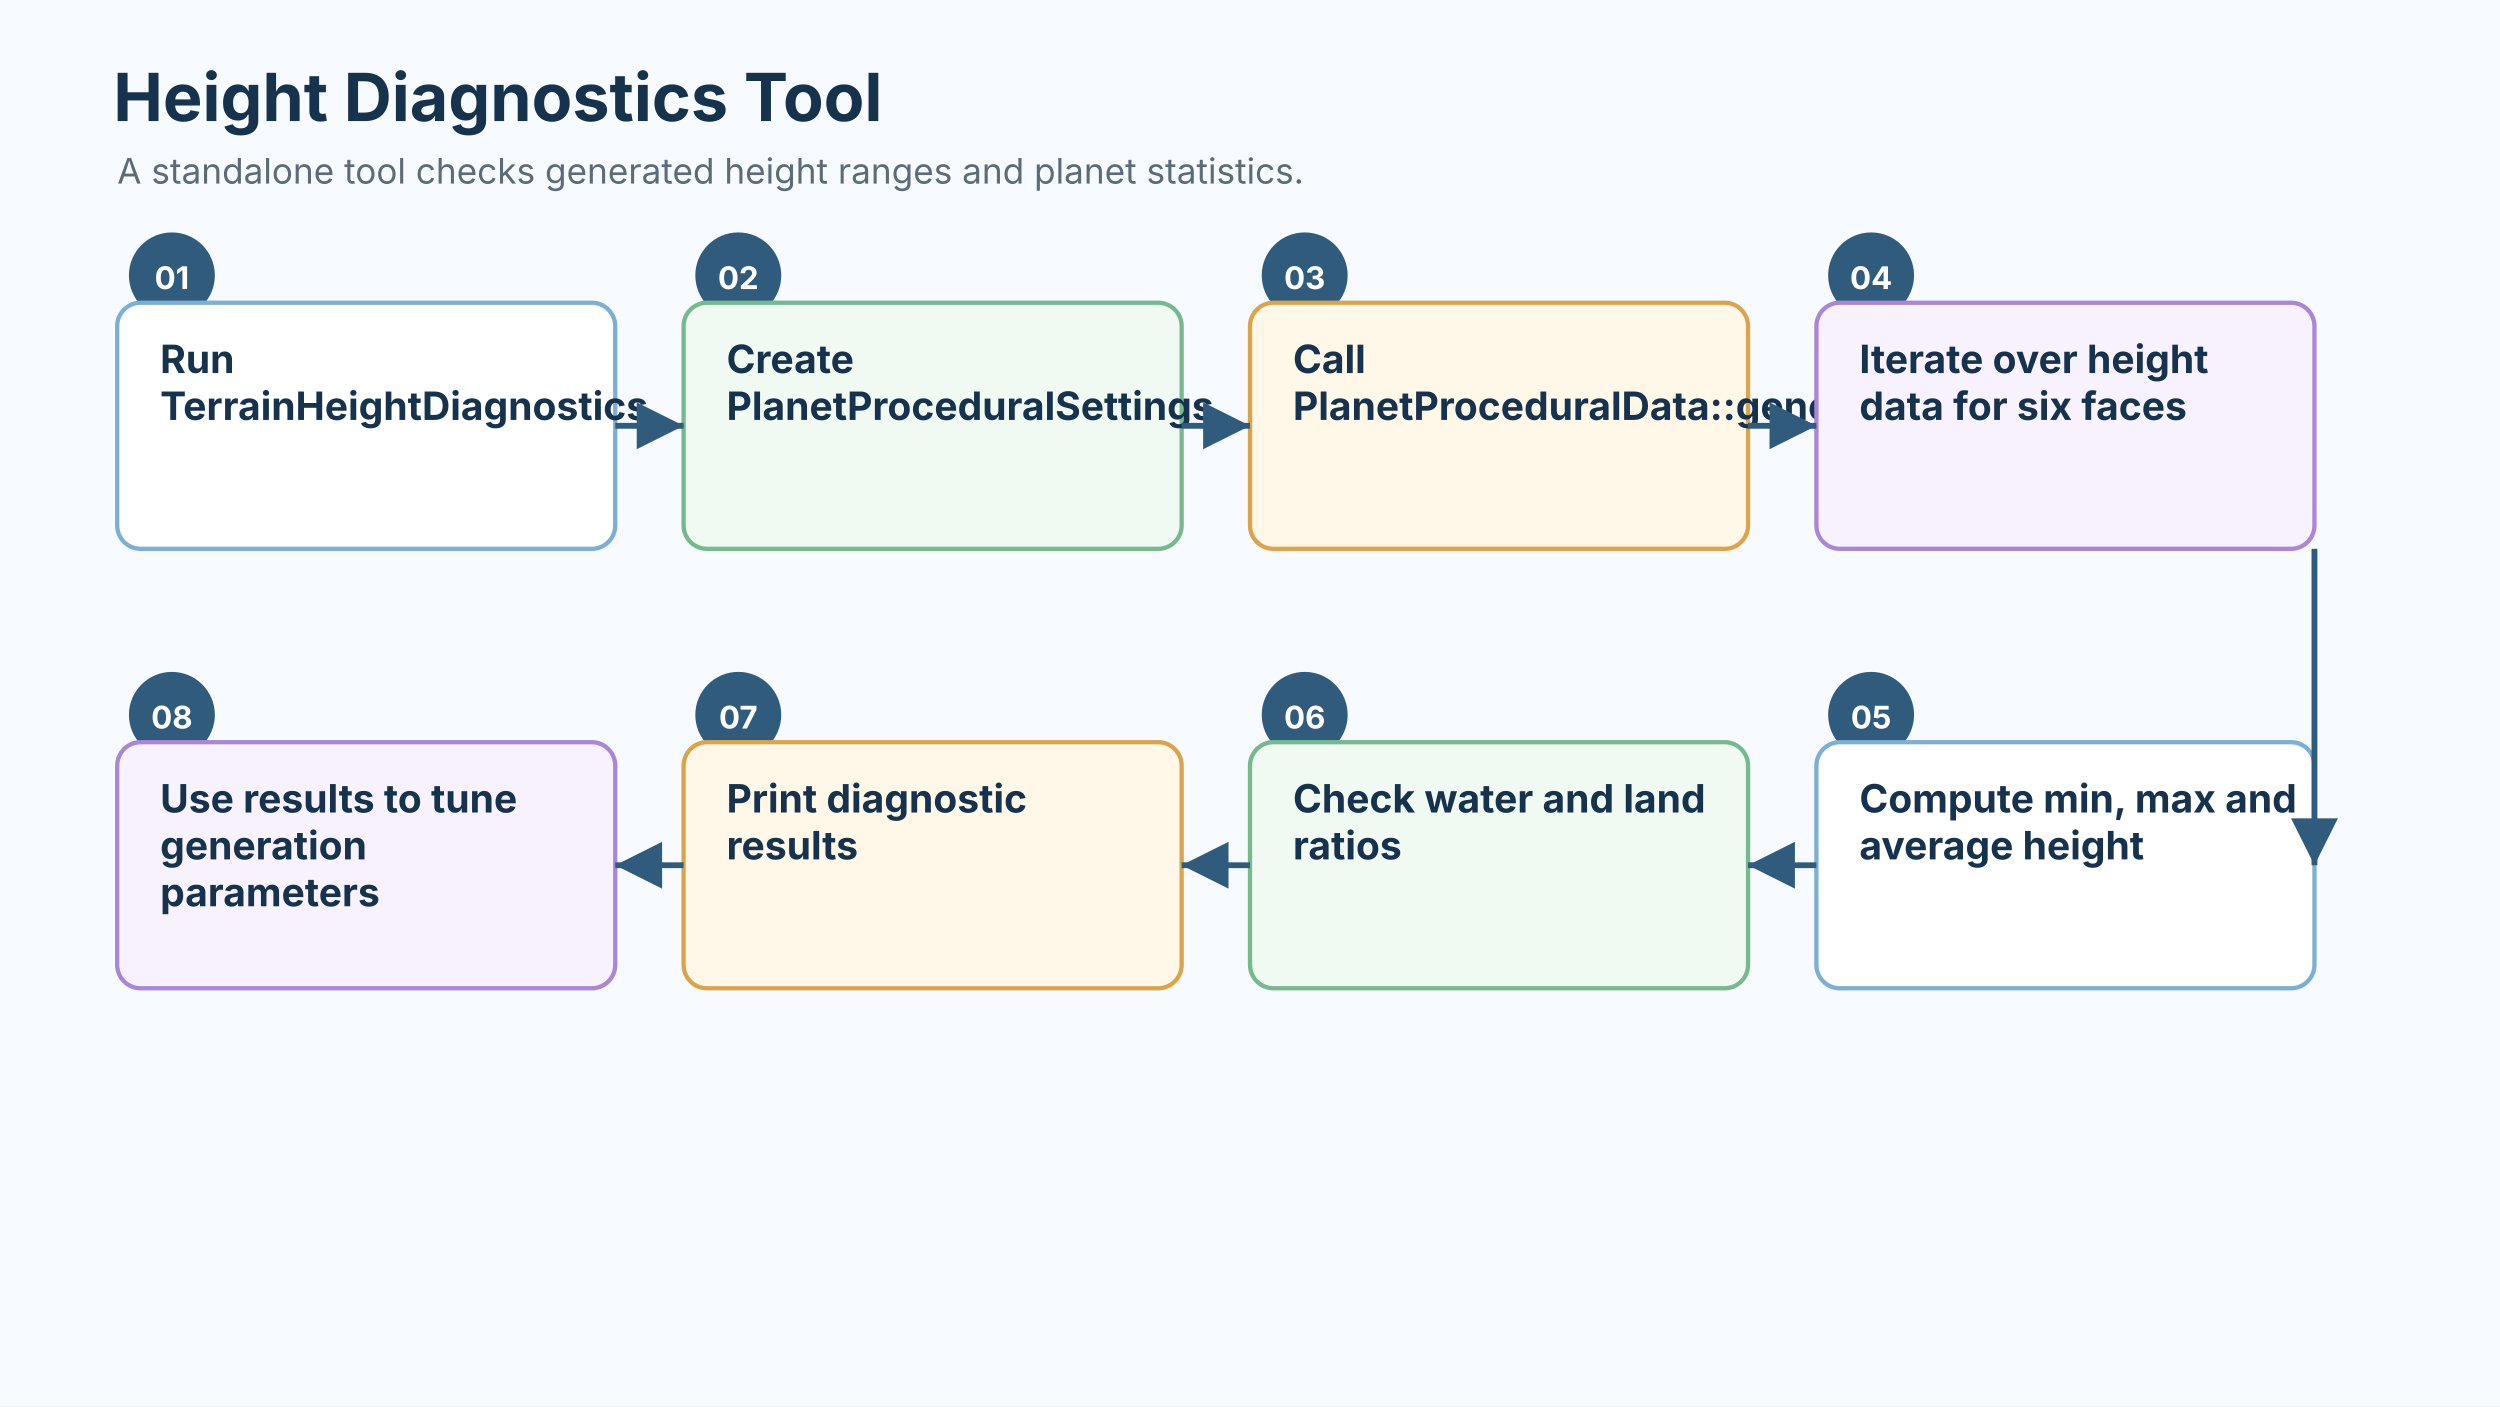
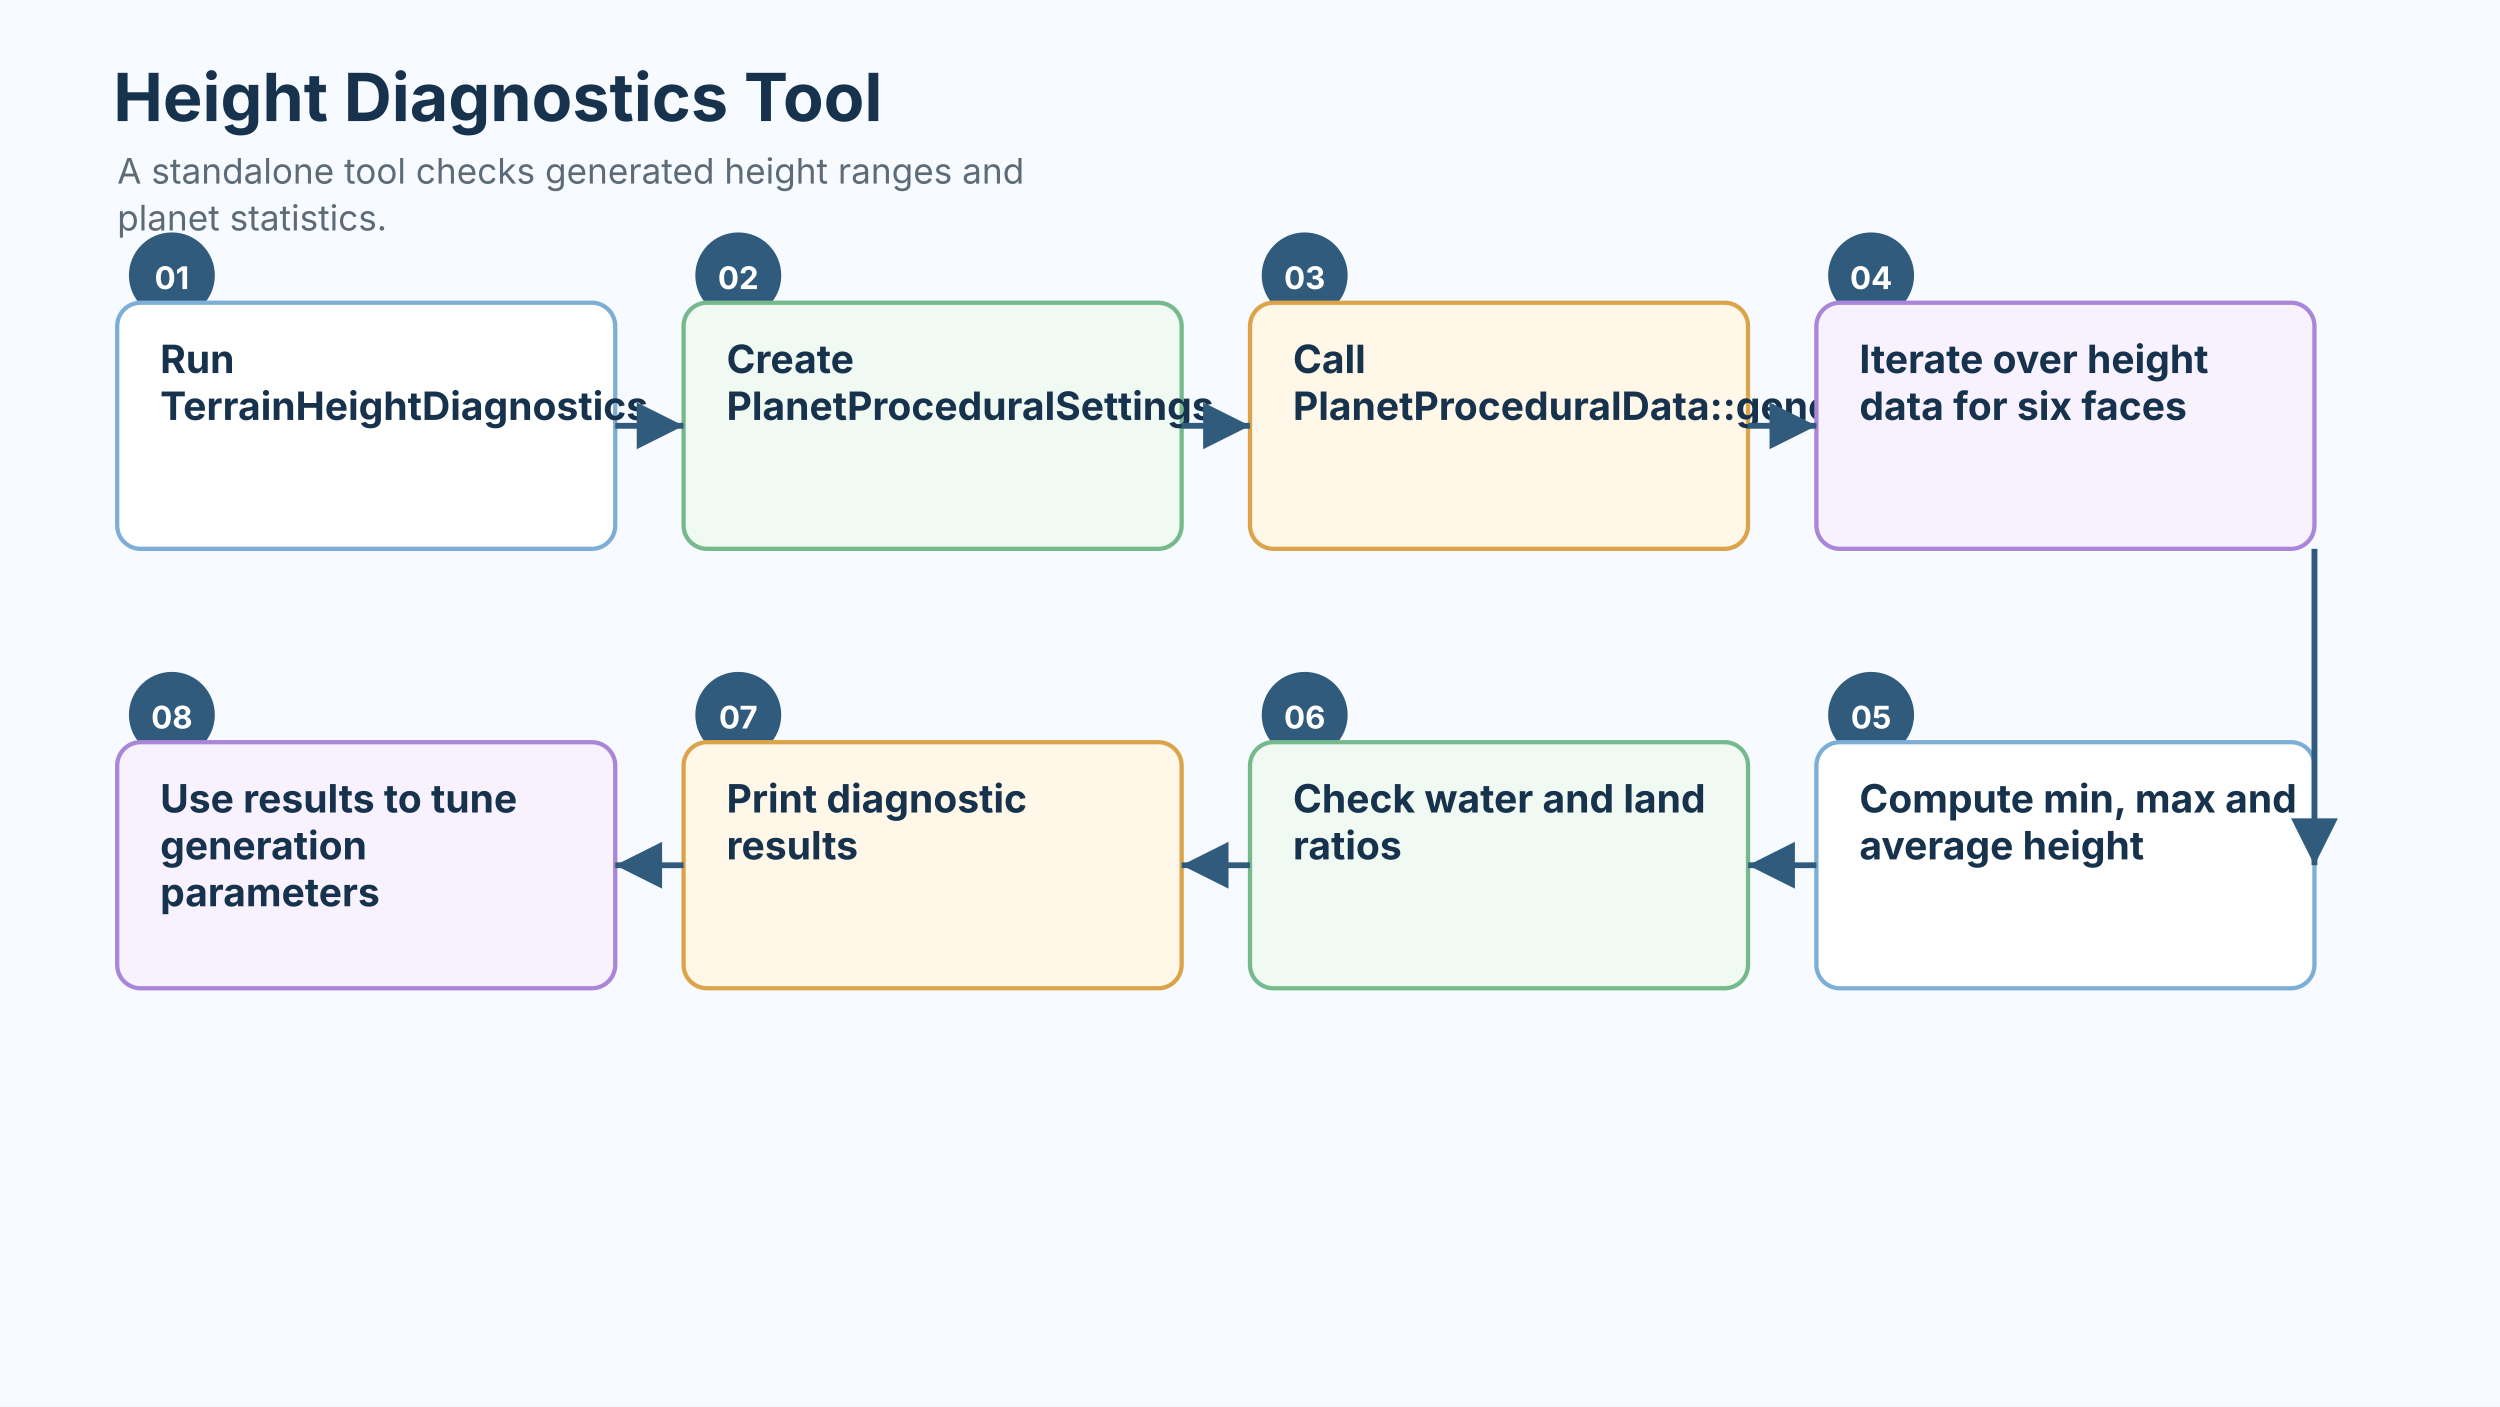
<svg xmlns="http://www.w3.org/2000/svg" width="1280" height="720" viewBox="0 0 1280 720" role="img" aria-labelledby="title desc">
  <defs>
    <marker id="arrow" markerWidth="12" markerHeight="12" refX="10" refY="6" orient="auto">
      <path d="M2,2 L10,6 L2,10 Z" fill="#315b7c" />
    </marker>
    <style>
      .bg{fill:#f7fbff}.title{font:700 34px Inter,Segoe UI,Arial,sans-serif;fill:#17324d}.sub{font:18px Inter,Segoe UI,Arial,sans-serif;fill:#5d6b78}
      .box{fill:#fff;stroke-width:2.2}.blue{stroke:#7daed5;fill:#ffffff}.green{stroke:#76b98d;fill:#f0faf3}.amber{stroke:#dca44a;fill:#fff8e8}.violet{stroke:#a986d7;fill:#f8f2ff}
      .label{font:700 20px Inter,Segoe UI,Arial,sans-serif;fill:#17324d}.small{font:16px Inter,Segoe UI,Arial,sans-serif;fill:#435464}.arrow{stroke:#315b7c;stroke-width:3;fill:none;marker-end:url(#arrow)}
      .numCircle{fill:#315b7c}.num{font:700 16px Inter,Segoe UI,Arial,sans-serif;fill:white}
    </style>
  </defs>
  <rect class="bg" width="1280" height="720" />
  <text class="title" x="58" y="62">Height Diagnostics Tool</text>
-   <text class="sub" x="60" y="94">A standalone tool checks generated height ranges and planet statistics.</text>
+   <text class="sub" x="60" y="94" text-anchor="start">A standalone tool checks generated height ranges and</text>
+   <text class="sub" x="60" y="118" text-anchor="start">planet statistics.</text>
  <circle class="numCircle" cx="88" cy="141" r="22" />
  <text class="num" x="88" y="148" text-anchor="middle">01</text>
  <rect class="box blue" x="60" y="155" width="255" height="126" rx="12" />
  <text class="label" x="82" y="191" text-anchor="start">Run</text>
  <text class="label" x="82" y="215" text-anchor="start">TerrainHeightDiagnostics</text>
  <circle class="numCircle" cx="378" cy="141" r="22" />
  <text class="num" x="378" y="148" text-anchor="middle">02</text>
  <rect class="box green" x="350" y="155" width="255" height="126" rx="12" />
  <text class="label" x="372" y="191" text-anchor="start">Create</text>
  <text class="label" x="372" y="215" text-anchor="start">PlanetProceduralSettings</text>
  <path class="arrow" d="M315 218 C332 218, 332 218, 350 218" />
  <circle class="numCircle" cx="668" cy="141" r="22" />
  <text class="num" x="668" y="148" text-anchor="middle">03</text>
  <rect class="box amber" x="640" y="155" width="255" height="126" rx="12" />
  <text class="label" x="662" y="191" text-anchor="start">Call</text>
  <text class="label" x="662" y="215" text-anchor="start">PlanetProceduralData::generate()</text>
  <path class="arrow" d="M605 218 C622 218, 622 218, 640 218" />
  <circle class="numCircle" cx="958" cy="141" r="22" />
  <text class="num" x="958" y="148" text-anchor="middle">04</text>
  <rect class="box violet" x="930" y="155" width="255" height="126" rx="12" />
  <text class="label" x="952" y="191" text-anchor="start">Iterate over height</text>
  <text class="label" x="952" y="215" text-anchor="start">data for six faces</text>
  <path class="arrow" d="M895 218 C912 218, 912 218, 930 218" />
  <circle class="numCircle" cx="958" cy="366" r="22" />
  <text class="num" x="958" y="373" text-anchor="middle">05</text>
  <rect class="box blue" x="930" y="380" width="255" height="126" rx="12" />
  <text class="label" x="952" y="416" text-anchor="start">Compute min, max and</text>
  <text class="label" x="952" y="440" text-anchor="start">average height</text>
  <path class="arrow" d="M1185 281 L1185 338 L1185 338 L1185 443" />
  <circle class="numCircle" cx="668" cy="366" r="22" />
  <text class="num" x="668" y="373" text-anchor="middle">06</text>
  <rect class="box green" x="640" y="380" width="255" height="126" rx="12" />
  <text class="label" x="662" y="416" text-anchor="start">Check water and land</text>
  <text class="label" x="662" y="440" text-anchor="start">ratios</text>
  <path class="arrow" d="M930 443 C912 443, 912 443, 895 443" />
  <circle class="numCircle" cx="378" cy="366" r="22" />
  <text class="num" x="378" y="373" text-anchor="middle">07</text>
  <rect class="box amber" x="350" y="380" width="255" height="126" rx="12" />
  <text class="label" x="372" y="416" text-anchor="start">Print diagnostic</text>
  <text class="label" x="372" y="440" text-anchor="start">results</text>
  <path class="arrow" d="M640 443 C622 443, 622 443, 605 443" />
  <circle class="numCircle" cx="88" cy="366" r="22" />
  <text class="num" x="88" y="373" text-anchor="middle">08</text>
  <rect class="box violet" x="60" y="380" width="255" height="126" rx="12" />
  <text class="label" x="82" y="416" text-anchor="start">Use results to tune</text>
  <text class="label" x="82" y="440" text-anchor="start">generation</text>
  <text class="label" x="82" y="464" text-anchor="start">parameters</text>
  <path class="arrow" d="M350 443 C332 443, 332 443, 315 443" />
</svg>
